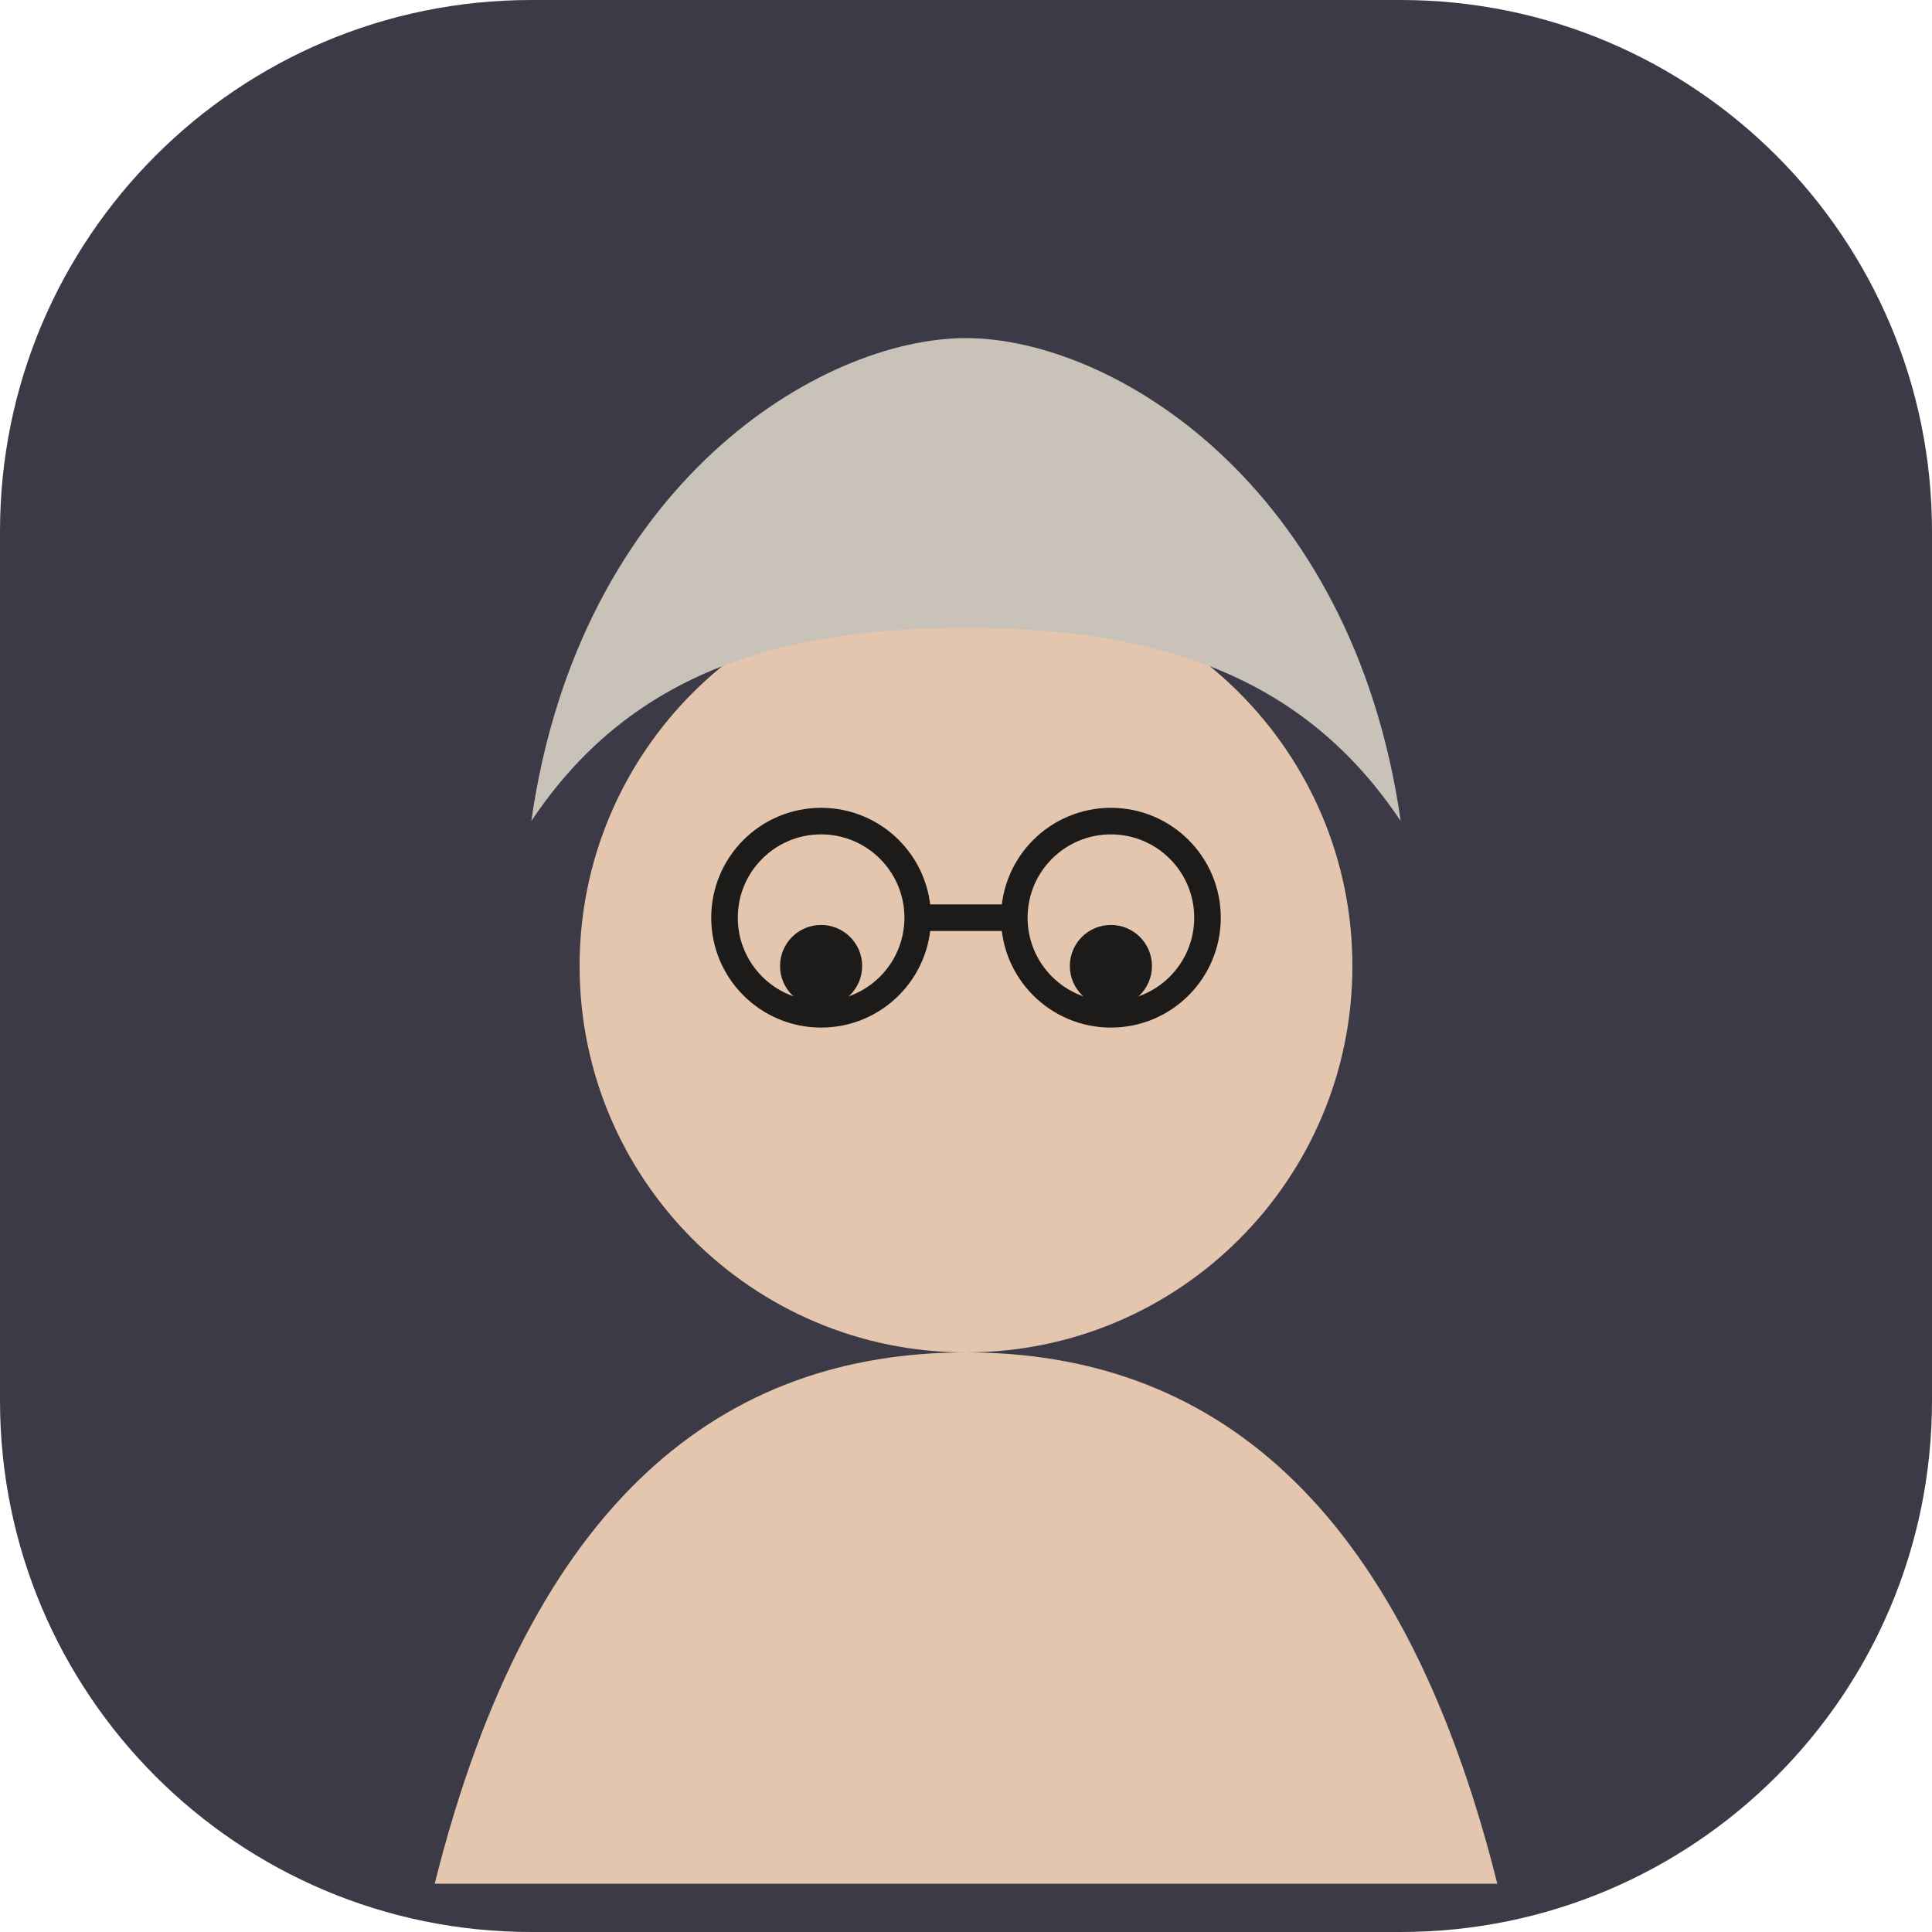
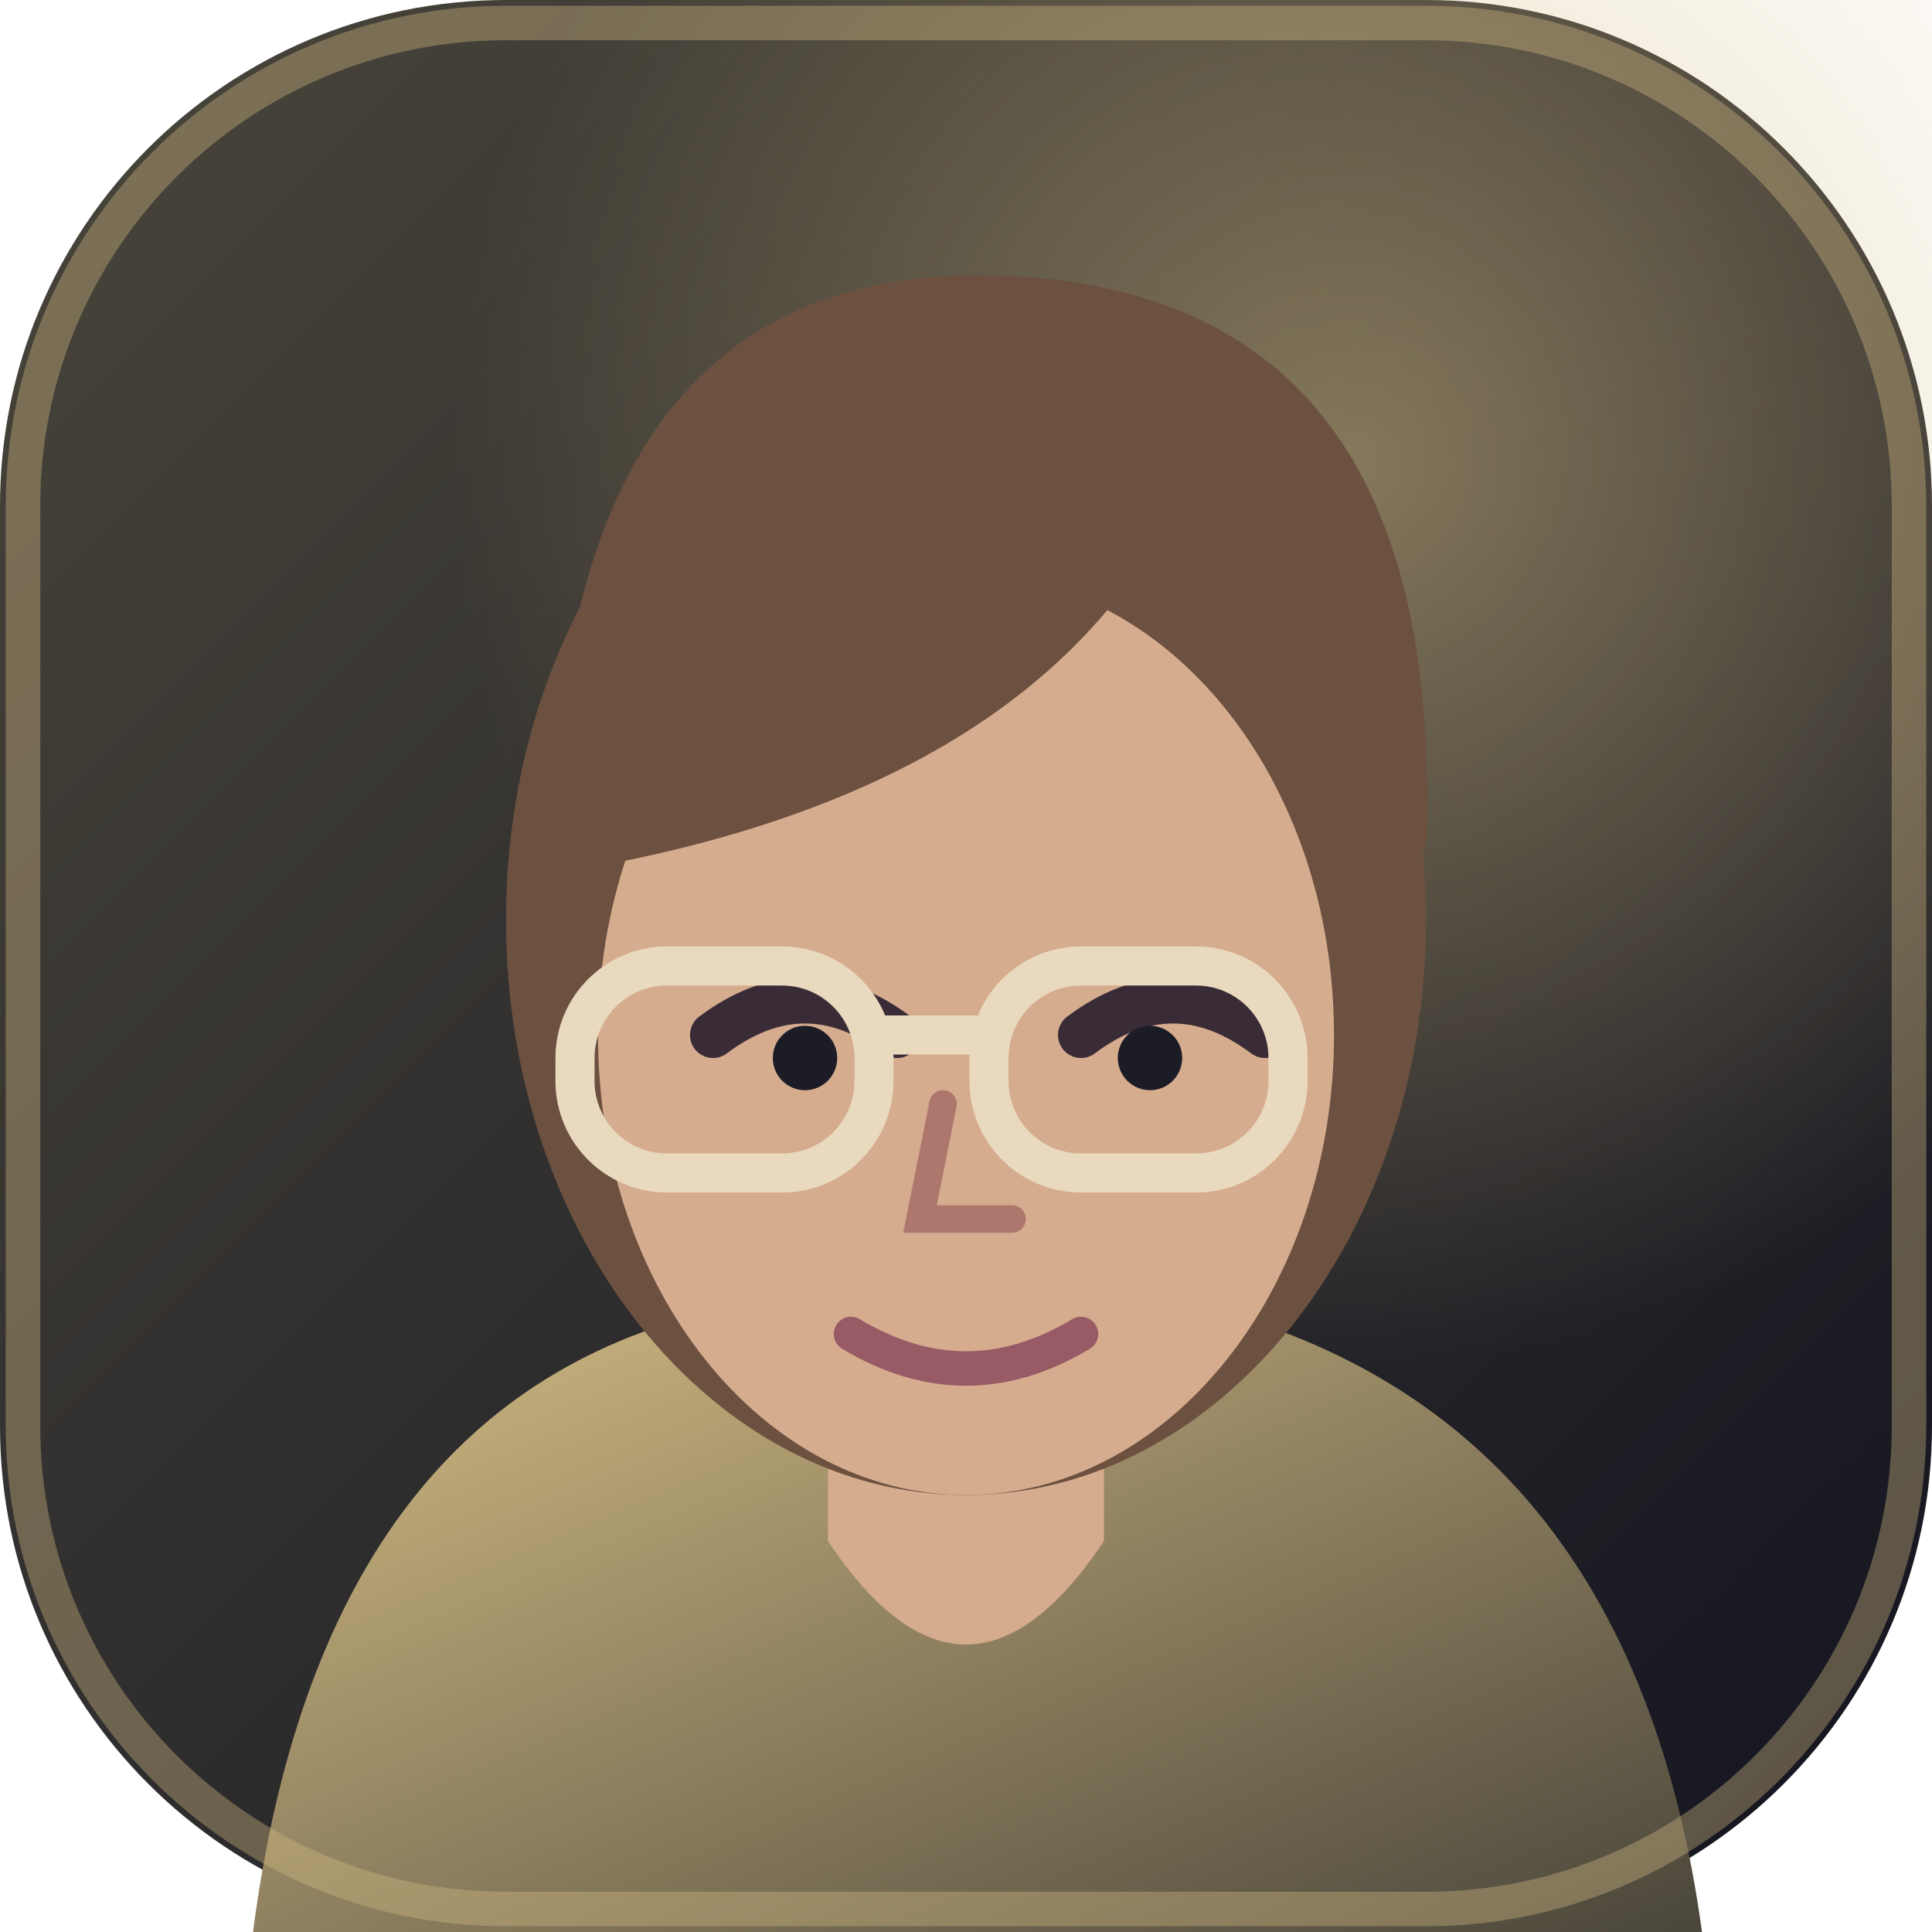
- <svg xmlns="http://www.w3.org/2000/svg" viewBox="0 0 80 80">
-   <rect width="80" height="80" rx="22" fill="#3c3a46" />
-   <path d="M18 78c4-16 12-22 22-22s18 6 22 22" fill="#e4c6ae" />
-   <circle cx="40" cy="40" r="16" fill="#e4c6ae" />
-   <path d="M22 34c2-14 12-20 18-20s16 6 18 20c-4-6-10-8-18-8s-14 2-18 8z" fill="#c8c2b8" />
-   <circle cx="34" cy="40" r="1.7" fill="#1c1b19" />
-   <circle cx="46" cy="40" r="1.7" fill="#1c1b19" />
-   <circle cx="34" cy="38" r="4" fill="none" stroke="#1c1b19" stroke-width="1.1" />
-   <circle cx="46" cy="38" r="4" fill="none" stroke="#1c1b19" stroke-width="1.1" />
-   <path d="M38 38h4" stroke="#1c1b19" stroke-width="1.1" />
+ <svg xmlns="http://www.w3.org/2000/svg" viewBox="0 0 84 84" role="img" aria-label="historian character portrait">
+   <defs>
+     <linearGradient id="bg" x2="1" y2="1">
+       <stop stop-color="#4a463b" />
+       <stop offset="1" stop-color="#12131f" />
+     </linearGradient>
+     <radialGradient id="halo">
+       <stop stop-color="#d4bc84" stop-opacity=".52" />
+       <stop offset="1" stop-color="#d4bc84" stop-opacity="0" />
+     </radialGradient>
+     <linearGradient id="coat" x2="1" y2="1">
+       <stop stop-color="#d4bc84" />
+       <stop offset="1" stop-color="#4a463b" />
+     </linearGradient>
+   </defs>
+   <rect width="84" height="84" rx="22" fill="url(#bg)" />
+   <circle cx="59" cy="20" r="40" fill="url(#halo)" />
+   <path d="M11 84q3-23 20-27h22q18 5 21 27Z" fill="url(#coat)" />
+   <path d="M36 54h12v13q-6 9-12 0Z" fill="#d6ac8e" />
+   <ellipse cx="42" cy="40" rx="20" ry="25" fill="#6c5140" />
+   <ellipse cx="42" cy="45" rx="16" ry="20" fill="#d6ac8e" />
+   <path d="M24 38q0-27 20-26 19 1 18 25-8-4-12-13-7 11-26 14Z" fill="#6c5140" />
+   <path d="M31 45q4-3 8 0m8 0q4-3 8 0" fill="none" stroke="#392c36" stroke-width="2" stroke-linecap="round" />
+   <circle cx="35" cy="46" r="1.4" fill="#1c1c27" />
+   <circle cx="50" cy="46" r="1.4" fill="#1c1c27" />
+   <path d="M41 48l-1 5h4" fill="none" stroke="#ad776d" stroke-width="1.2" stroke-linecap="round" />
+   <path d="M37 58q5 3 10 0" fill="none" stroke="#985b66" stroke-width="1.5" stroke-linecap="round" />
+   <g fill="none" stroke="#e9d9be" stroke-width="1.7">
+     <rect x="25" y="42" width="13" height="9" rx="4" />
+     <rect x="43" y="42" width="13" height="9" rx="4" />
+     <path d="M38 45h5" />
+   </g>
+   <rect x="1" y="1" width="82" height="82" rx="21" fill="none" stroke="#d4bc84" stroke-opacity=".38" stroke-width="1.5" />
</svg>
